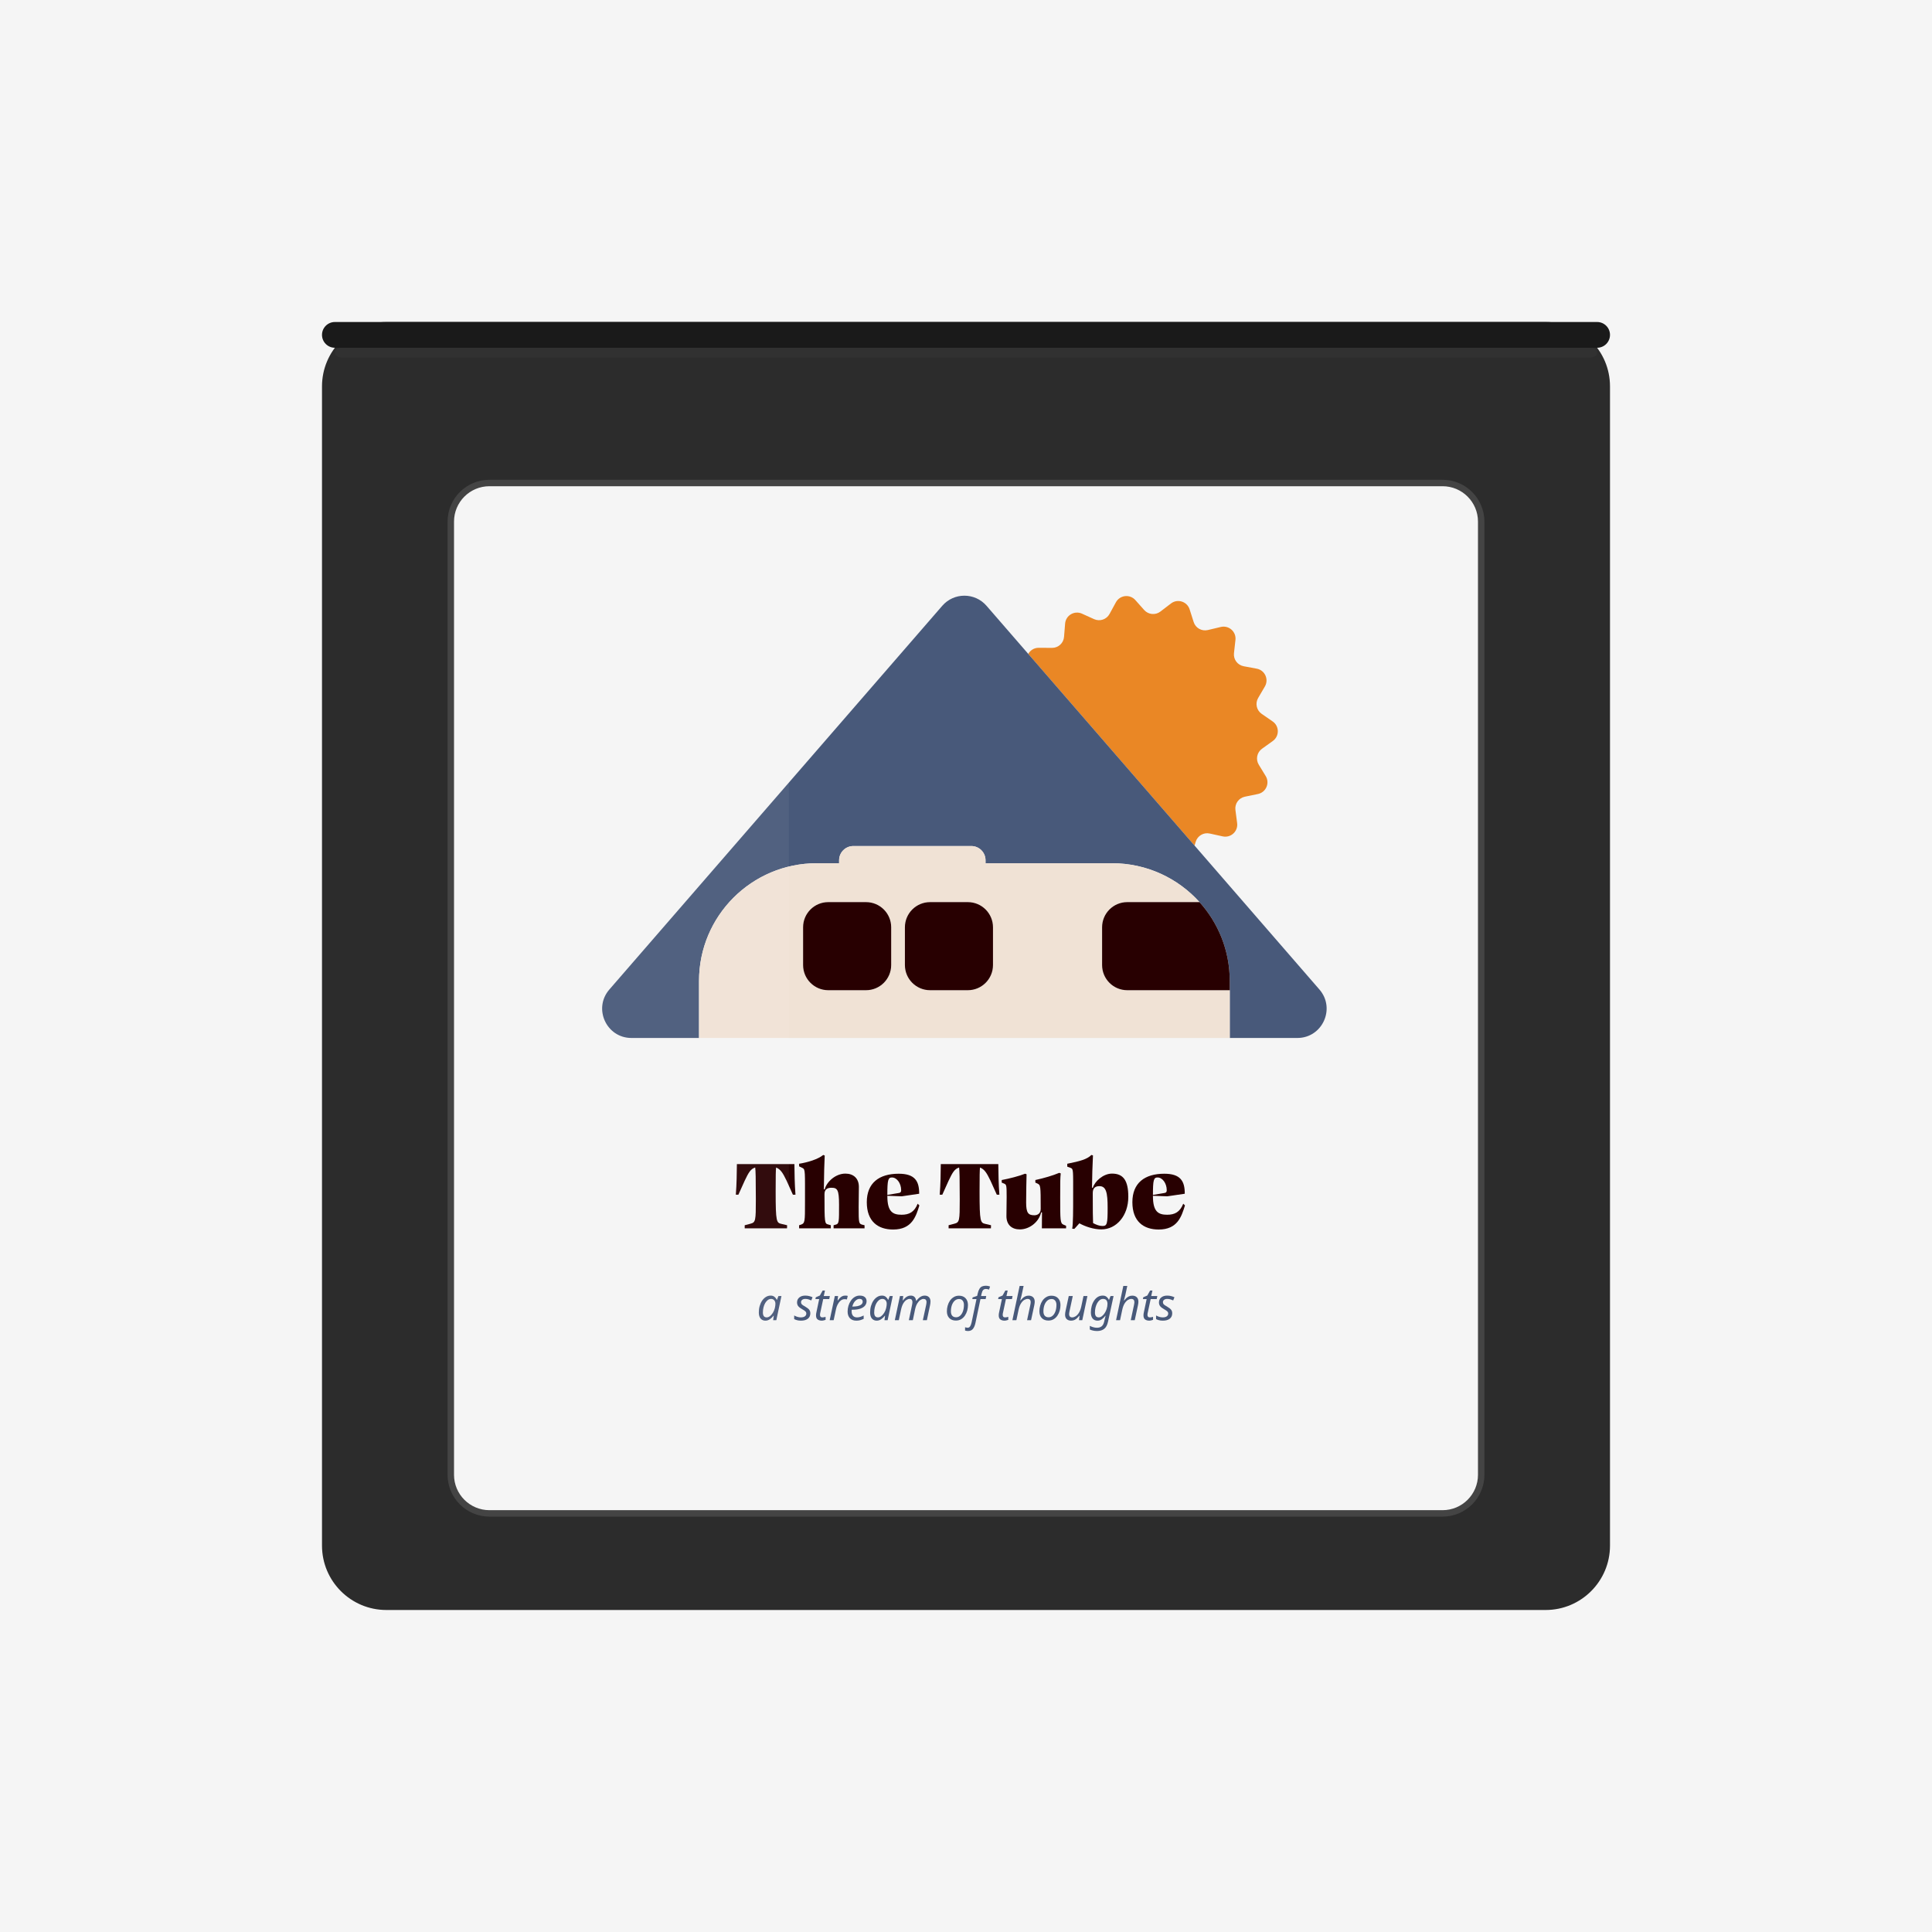
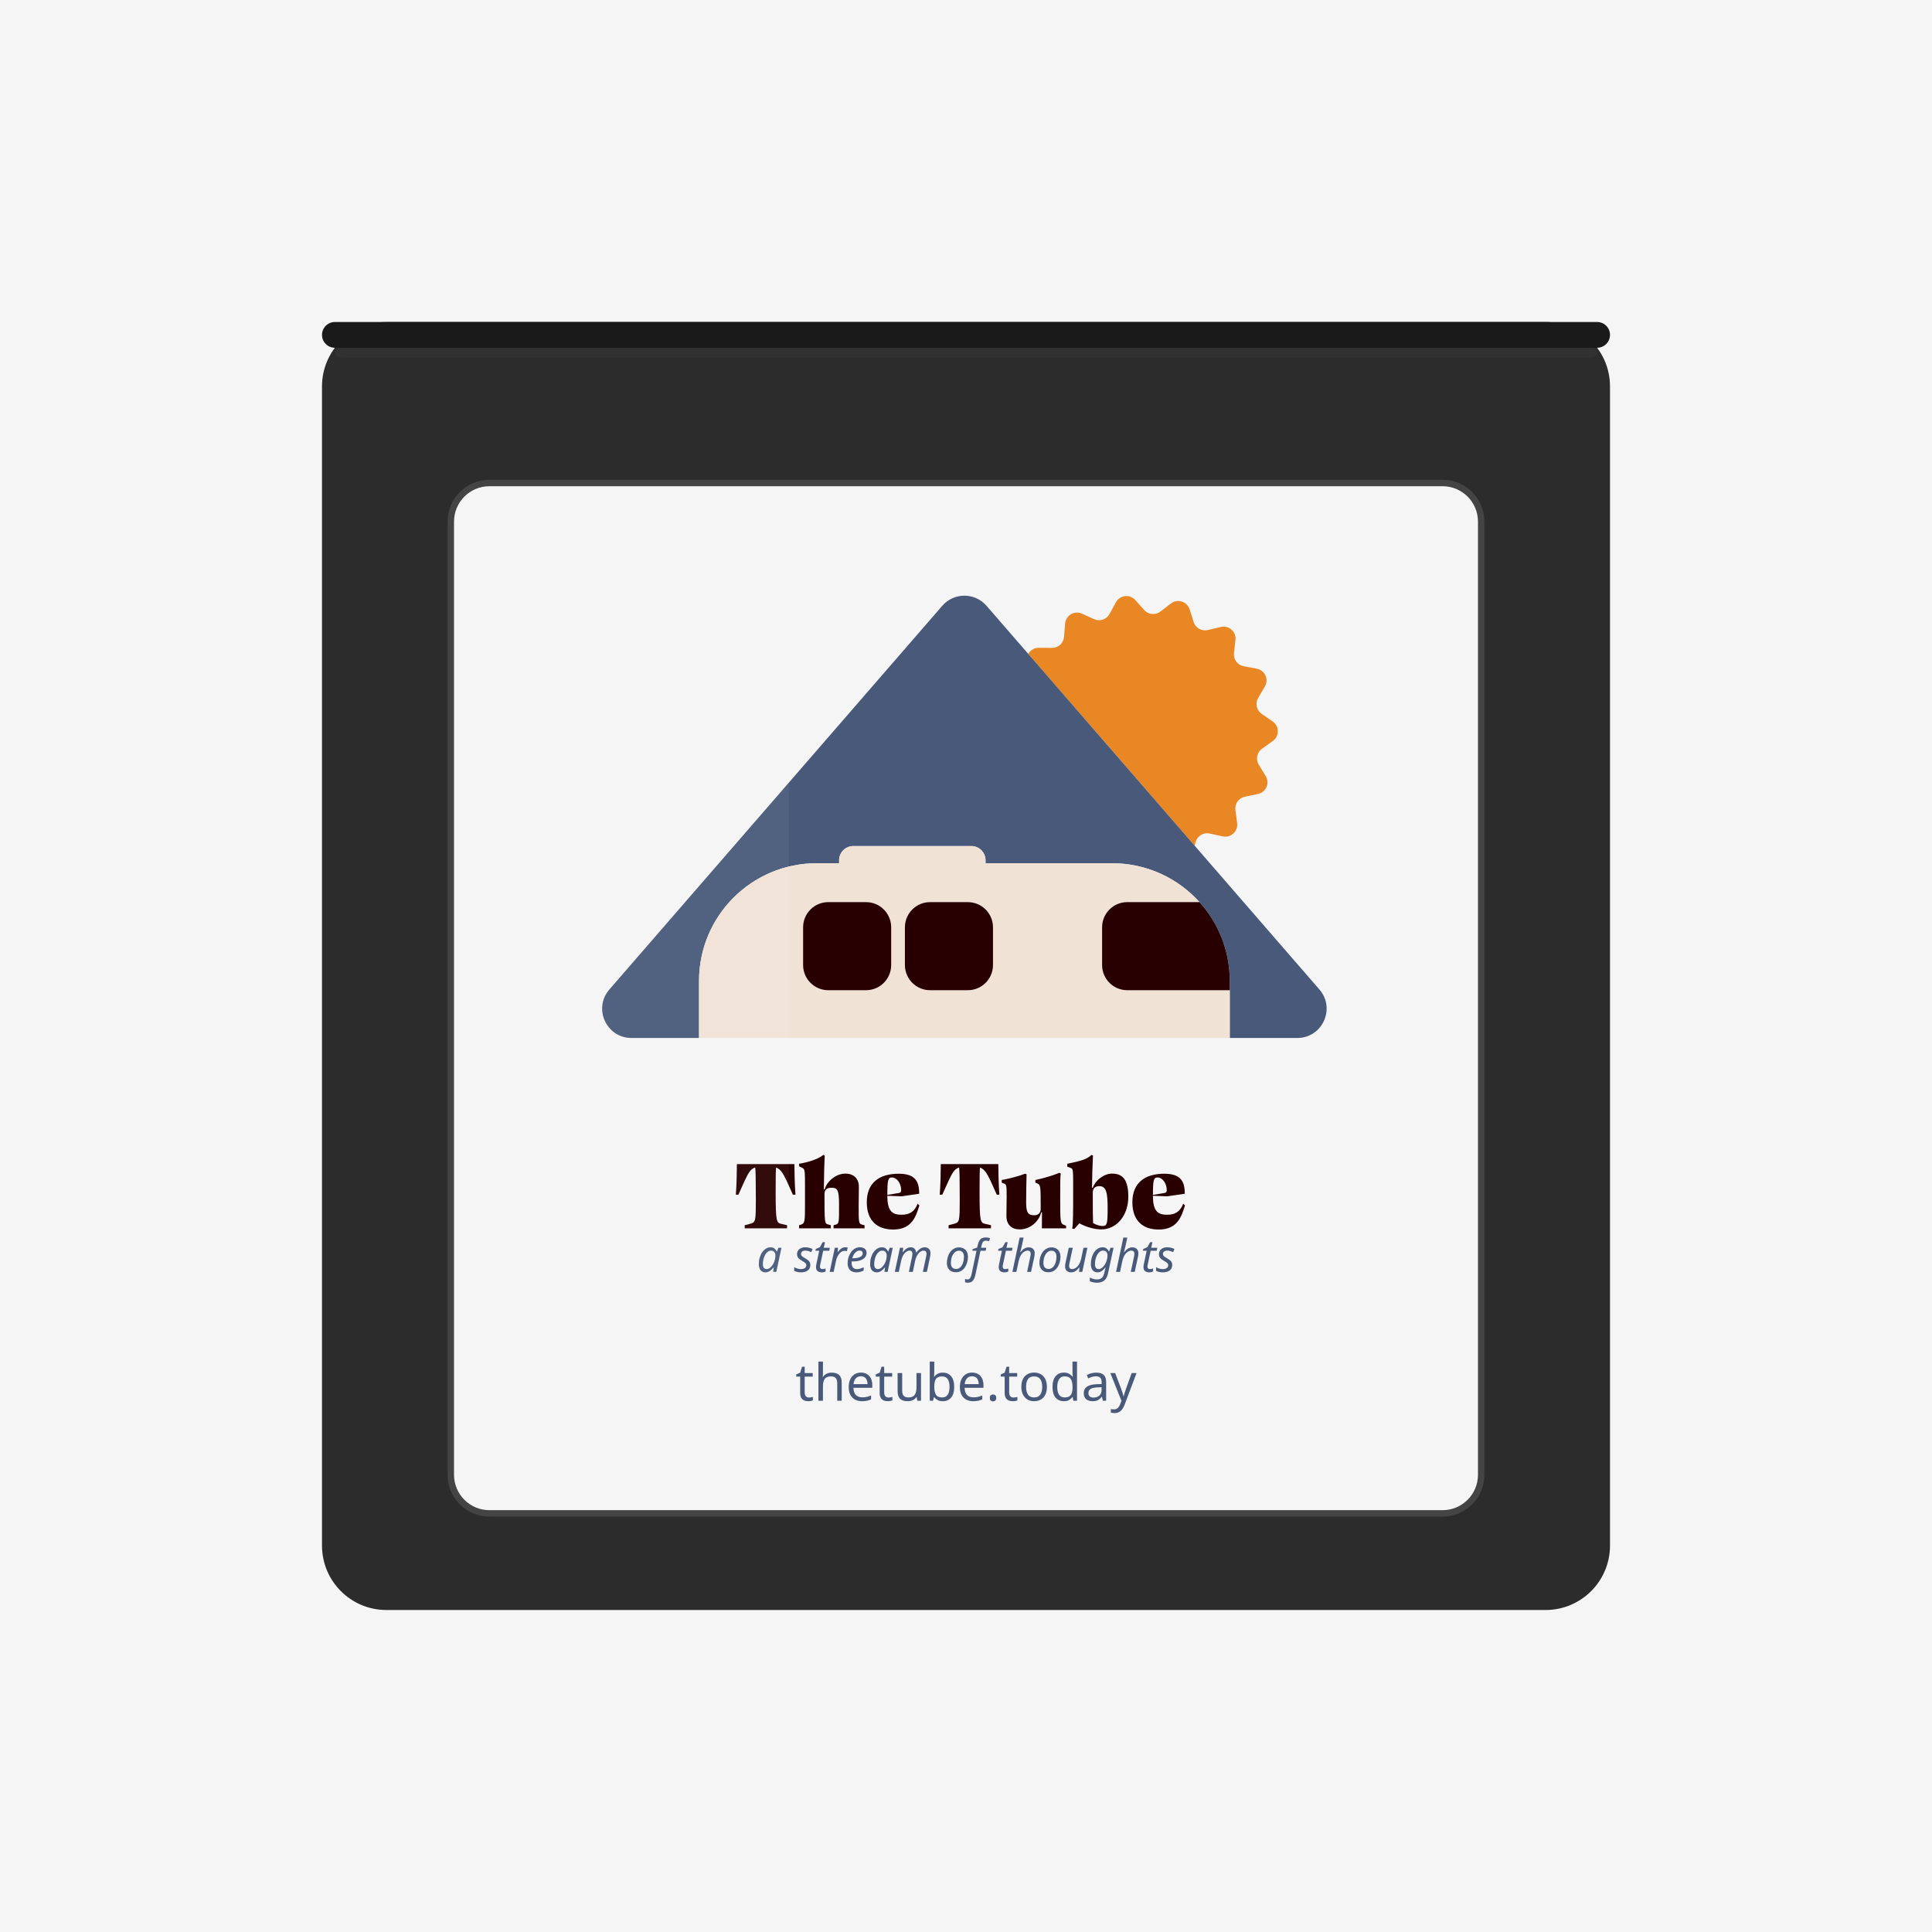
<svg xmlns="http://www.w3.org/2000/svg" viewBox="0 0 600 600" width="600" height="600">
  <defs>
    <style>
      .case-body { fill: #2c2c2c; }
      .case-edge { fill: #1a1a1a; }
      .case-highlight { fill: #3d3d3d; }
      .window { fill: #ffffff; opacity: 0.95; }
      .window-border { fill: none; stroke: #444444; stroke-width: 2; }
      .cls-1{fill:#f0e2d5;}
      .cls-2{fill:#ea8725;}
      .cls-3{fill:#48597a;}
      .cls-4{fill:#280001;}
    </style>
  </defs>
  <rect width="600" height="600" fill="#f5f5f5" />
  <rect class="case-body" x="100" y="100" width="400" height="400" rx="20" ry="20" />
  <rect class="case-edge" x="100" y="100" width="400" height="8" rx="4" ry="4" />
  <rect class="case-highlight" x="104" y="108" width="392" height="3" rx="2" ry="2" opacity="0.3" />
  <rect class="window" x="140" y="150" width="320" height="320" rx="12" ry="12" />
  <rect class="window-border" x="140" y="150" width="320" height="320" rx="12" ry="12" />
  <g transform="translate(187, 185) scale(0.25)">
    <path class="cls-2" d="m735.92,310.42l1.41-4.71c2.22-7.46,9.82-11.94,17.42-10.27l16.15,3.54c10.05,2.2,19.24-6.23,17.92-16.43l-2.13-16.39c-1-7.72,4.12-14.9,11.74-16.47l16.19-3.34c10.08-2.08,15.04-13.52,9.68-22.3l-8.61-14.11c-4.05-6.64-2.3-15.29,4.02-19.82l13.43-9.63c8.36-6,8.25-18.47-.22-24.31l-13.61-9.39c-6.4-4.42-8.32-13.03-4.39-19.74l8.35-14.27c5.2-8.88.02-20.23-10.09-22.12l-16.25-3.04c-7.65-1.43-12.9-8.52-12.04-16.25l1.83-16.43c1.14-10.23-8.21-18.49-18.22-16.1l-16.08,3.83c-7.57,1.8-15.25-2.54-17.61-9.95l-5.01-15.75c-3.12-9.8-15.02-13.55-23.19-7.3l-13.13,10.04c-6.18,4.73-14.96,3.88-20.13-1.93l-10.99-12.35c-6.84-7.69-19.23-6.27-24.15,2.76l-7.91,14.51c-3.72,6.83-12.09,9.63-19.18,6.43l-15.06-6.82c-9.37-4.24-20.12,2.09-20.94,12.35l-1.33,16.48c-.62,7.76-7.12,13.72-14.91,13.67l-16.53-.1c-5.75-.04-10.54,3.12-13.06,7.6l167.32,192.86,39.29,45.28Z" />
    <path class="cls-3" d="m891.03,489.19l-155.1-178.77-39.29-45.28-167.32-192.86-51.84-59.75c-14.5-16.72-40.45-16.72-54.96,0l-219.16,252.6L8.97,489.19c-20.44,23.55-3.7,60.22,27.48,60.22h83.91v-70.92c0-80.72,65.43-146.15,146.15-146.15h27.86v-3.67c0-9.77,7.92-17.69,17.69-17.69h146.51c9.77,0,17.69,7.92,17.69,17.69v3.67h157.23c43.09,0,81.82,18.65,108.57,48.31,23.36,25.91,37.58,60.21,37.58,97.84v70.92h83.91c31.18,0,47.91-36.66,27.48-60.22Z" />
    <path class="cls-1" d="m652.31,490.07c-17.26,0-31.25-13.99-31.25-31.25v-46.92c0-17.26,13.99-31.25,31.25-31.25h89.75c-26.75-29.67-65.48-48.31-108.57-48.31h-157.23v-3.67c0-9.77-7.92-17.69-17.69-17.69h-146.51c-9.77,0-17.69,7.92-17.69,17.69v3.67h-27.86c-80.72,0-146.15,65.44-146.15,146.15v70.92h659.29v-59.34h-127.33Zm-293.25-31.25c0,17.26-13.99,31.25-31.25,31.25h-46.92c-17.26,0-31.25-13.99-31.25-31.25v-46.92c0-17.26,13.99-31.25,31.25-31.25h46.92c17.26,0,31.25,13.99,31.25,31.25v46.92Zm126.47,0c0,17.26-13.99,31.25-31.25,31.25h-46.92c-17.26,0-31.25-13.99-31.25-31.25v-46.92c0-17.26,13.99-31.25,31.25-31.25h46.92c17.26,0,31.25,13.99,31.25,31.25v46.92Z" />
    <rect class="cls-4" x="249.64" y="380.65" width="109.42" height="109.42" rx="31.25" ry="31.25" />
    <rect class="cls-4" x="376.11" y="380.65" width="109.42" height="109.42" rx="31.25" ry="31.25" />
    <path class="cls-4" d="m621.06,411.9v46.92c0,17.26,13.99,31.25,31.25,31.25h127.33v-11.58c0-37.63-14.22-71.93-37.58-97.84h-89.75c-17.26,0-31.25,13.99-31.25,31.25Z" />
  </g>
  <g transform="translate(116, 340) scale(0.28)">
    <path fill="#280001" d="m458.61,148.11h-46.92v-3.44l6.3-1.66c5.82-1.54,6.06-3.09,6.06-26.96s-.24-31.83-.71-35.4c-4.99,1.54-7.25,5.34-11.64,14.61l-7.01,15.56h-2.85c.95-11.76,1.07-23.88,1.19-33.97h63.79c.12,10.1.24,22.21,1.19,33.97h-2.85l-7.01-15.56c-4.4-9.15-6.89-12.71-11.64-14.61-.36,3.21-.48,9.03-.48,26.61,0,34.21.95,34.68,6.65,35.99l6.06,1.43-.12,3.44Z" />
    <path fill="#280001" d="m472.04,79.33v-2.85c9.62-1.54,21.02-4.99,26.73-9.74l1.66.59c-.36,7.48-.83,20.79-.95,37.54h.95c2.02-8.08,11.76-17.46,22.92-17.46,8.79,0,14.97,5.11,14.97,14.73,0,7.13-.24,15.32-.24,22.45,0,17.82.12,18.53,4.51,19.6l2.02.48v3.44h-34.33v-3.44l2.14-.59c4.04-.95,3.92-3.09,3.92-22.21,0-16.75-1.9-18.77-8.55-18.77-4.04,0-7.6,1.43-7.6,7.01,0,32.19.12,32.67,4.16,33.73l2.85.83v3.44h-35.16v-3.44l1.9-.59c4.63-1.66,4.63-3.09,4.63-25.18,0-33.85.36-36.11-2.61-37.65l-3.92-1.9Z" />
    <path fill="#280001" d="m605.19,109.74l-19.36,2.85-15.92-.59v.36c0,17.46,6.06,20.67,15.8,20.67,8.43,0,14.14-2.97,17.82-12.23l1.9,1.9c-3.8,12.35-8.31,26.73-29.1,26.73-16.75,0-29.22-8.91-29.22-30.29s13.66-31.6,35.4-31.6c17.94,0,22.81,8.2,22.69,22.21Zm-35.28,1.31l12.71-2.14c1.78-.24,2.61-1.07,2.61-2.97,0-7.96-4.87-14.25-10.22-14.25-4.28,0-5.11,2.73-5.11,19.36Z" />
    <path fill="#280001" d="m684.77,148.11h-46.92v-3.44l6.3-1.66c5.82-1.54,6.06-3.09,6.06-26.96s-.24-31.83-.71-35.4c-4.99,1.54-7.25,5.34-11.64,14.61l-7.01,15.56h-2.85c.95-11.76,1.07-23.88,1.19-33.97h63.79c.12,10.1.24,22.21,1.19,33.97h-2.85l-7.01-15.56c-4.4-9.15-6.89-12.71-11.64-14.61-.36,3.21-.48,9.03-.48,26.61,0,34.21.95,34.68,6.65,35.99l6.06,1.43-.12,3.44Z" />
    <path fill="#280001" d="m699.62,98.58l-2.85-1.19v-2.85c8.2-1.54,19.84-4.51,25.89-7.01l1.66.59c-.12,6.41-.48,18.65-.48,31.24,0,11.52,2.26,14.25,9.15,14.25,3.44,0,7.01-1.9,7.01-7.01,0-26.25-.12-26.49-3.8-28.27l-2.14-.95v-2.85c9.74-2.14,19.12-4.87,26.49-7.96l1.66.59c-.59,5.7-.59,9.15-.59,26.49,0,25.66,0,28.86,3.68,30.41l2.85,1.19v2.85h-26.84c0-5.94.12-11.76.12-17.7h-.95c-2.49,10.69-12.83,18.89-23.64,18.89-8.91,0-14.85-5.11-14.85-14.73,0-7.13.24-15.2.24-21.14,0-13.18-.24-13.66-2.61-14.85Z" />
    <path fill="#280001" d="m782.88,142.53c-2.97,3.44-5.58,6.18-5.58,6.18l-2.38-.24c1.07-4.63,1.07-21.26,1.07-35.28,0-29.46.36-30.76-2.61-32.07l-3.92-1.43v-3.21c14.25-2.85,22.09-4.99,26.73-9.74l1.78.47c-.59,10.57-.95,24.71-1.07,35.87h.95c1.9-6.77,11.28-15.68,21.26-15.68,12.59,0,18.05,7.72,18.05,25.78,0,20.79-13.07,36.11-29.93,36.11-8.55,0-17.94-3.21-24.35-6.77Zm31.36-17.22c0-16.87-1.66-23.99-9.15-23.99-3.92,0-7.36,1.54-7.36,7.6,0,20.07.12,28.98.36,33.38,3.56,1.9,7.13,3.21,10.33,3.21,5.23,0,5.82-2.14,5.82-20.19Z" />
    <path fill="#280001" d="m899.76,109.74l-19.36,2.85-15.92-.59v.36c0,17.46,6.06,20.67,15.8,20.67,8.43,0,14.14-2.97,17.82-12.23l1.9,1.9c-3.8,12.35-8.31,26.73-29.1,26.73-16.75,0-29.22-8.91-29.22-30.29s13.66-31.6,35.4-31.6c17.94,0,22.81,8.2,22.69,22.21Zm-35.28,1.31l12.71-2.14c1.78-.24,2.61-1.07,2.61-2.97,0-7.96-4.87-14.25-10.21-14.25-4.28,0-5.11,2.73-5.11,19.36Z" />
  </g>
-   <text x="300" y="410" text-anchor="middle" font-family="'Poppins', system-ui, sans-serif" font-size="14" font-style="italic" fill="#48597a">a stream of thoughts</text>
+   <text x="300" y="395" text-anchor="middle" font-family="'Poppins', system-ui, sans-serif" font-size="14" font-style="italic" fill="#48597a">a stream of thoughts</text>
+   <text x="300" y="435" text-anchor="middle" font-family="'Poppins', system-ui, sans-serif" font-size="16" fill="#48597a">thetube.today</text>
  <rect x="145" y="155" width="100" height="310" rx="8" ry="8" fill="#ffffff" opacity="0.05" />
</svg>
